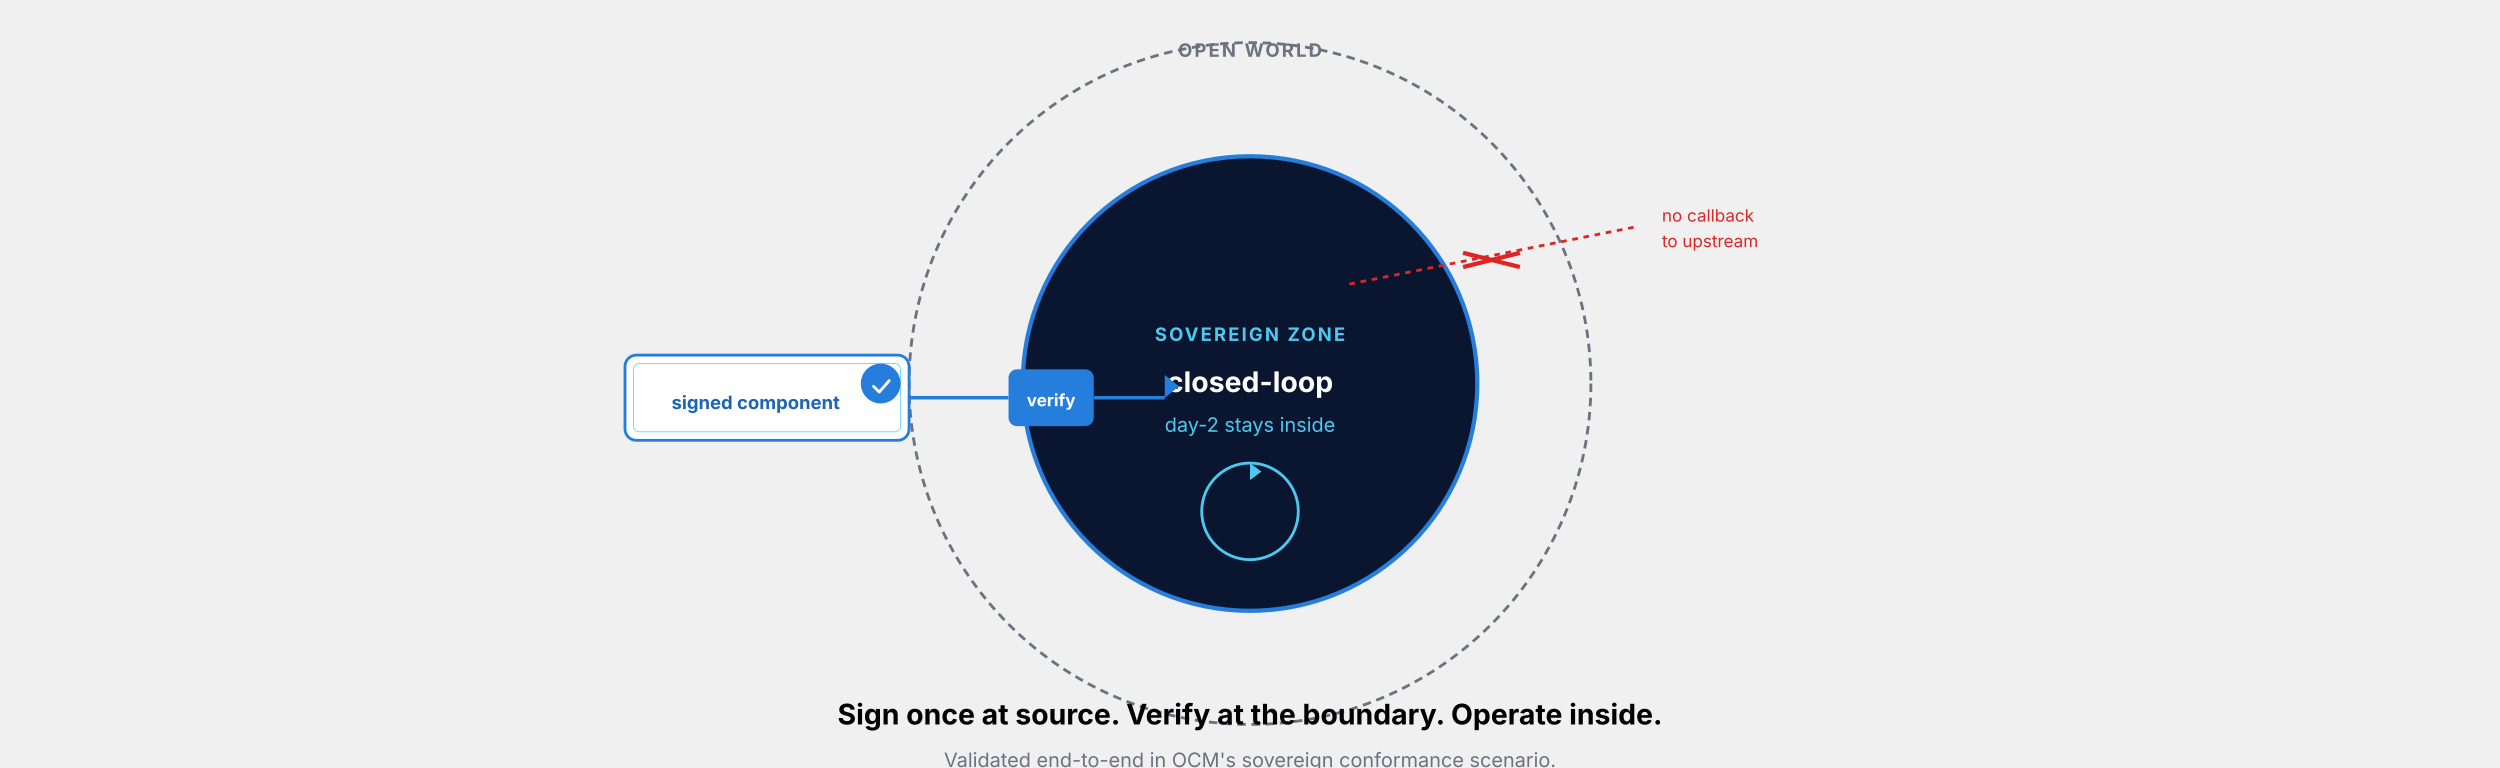
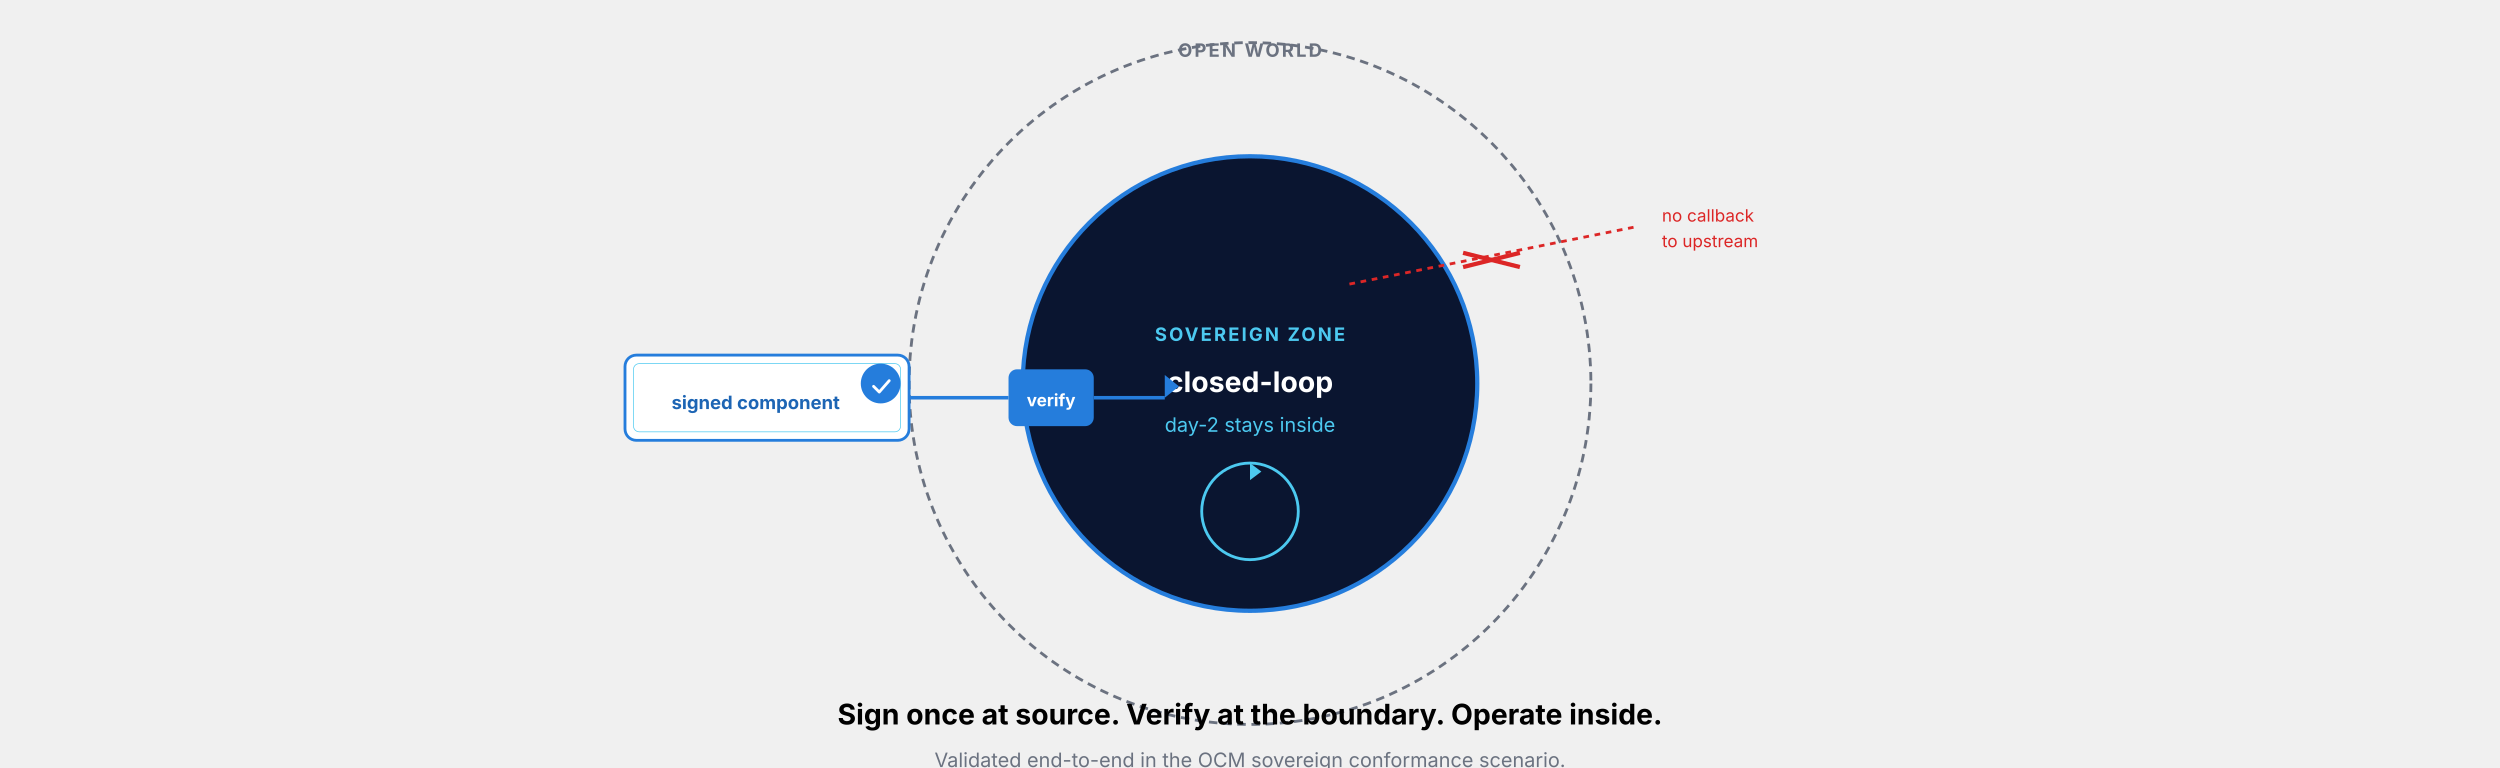
<svg xmlns="http://www.w3.org/2000/svg" viewBox="0 0 1760 540" font-family="Aptos, Inter, sans-serif">
  <circle cx="880" cy="270" r="240" fill="none" stroke="#6B7280" stroke-width="2" stroke-dasharray="6,4" />
  <text x="880" y="40" text-anchor="middle" font-size="13" font-weight="700" letter-spacing="1.5" fill="#6B7280">OPEN WORLD</text>
  <circle cx="880" cy="270" r="160" fill="#0A1530" />
  <circle cx="880" cy="270" r="160" fill="none" stroke="#257DDC" stroke-width="3" />
  <text x="880" y="240" text-anchor="middle" font-size="13" font-weight="700" letter-spacing="1.5" fill="#4CC9F0">SOVEREIGN ZONE</text>
  <text x="880" y="276" text-anchor="middle" font-size="20" font-weight="700" fill="white">closed-loop</text>
  <text x="880" y="304" text-anchor="middle" font-size="14" fill="#4CC9F0">day-2 stays inside</text>
  <g transform="translate(880,360)">
    <circle cx="0" cy="0" r="34" fill="none" stroke="#4CC9F0" stroke-width="2" />
    <path d="M-34,0 L-28,-8 L-22,0 Z" fill="#4CC9F0" transform="rotate(90)" />
  </g>
  <g transform="translate(440,250)">
    <rect width="200" height="60" rx="8" fill="white" stroke="#257DDC" stroke-width="2" />
    <rect x="6" y="6" width="188" height="48" rx="4" fill="none" stroke="#4CC9F0" stroke-width="0.5" />
    <circle cx="180" cy="20" r="14" fill="#257DDC" />
    <path d="M175,22 l4,4 l7,-8" stroke="white" stroke-width="2" fill="none" stroke-linecap="round" stroke-linejoin="round" />
    <text x="92" y="38" text-anchor="middle" font-size="13" font-weight="700" fill="#1D65B4">signed component</text>
  </g>
  <line x1="640" y1="280" x2="710" y2="280" stroke="#257DDC" stroke-width="2.5" />
  <g transform="translate(710,260)">
    <rect width="60" height="40" rx="6" fill="#257DDC" />
    <text x="30" y="26" text-anchor="middle" font-size="12" font-weight="700" fill="white">verify</text>
  </g>
  <line x1="770" y1="280" x2="820" y2="280" stroke="#257DDC" stroke-width="2.5" />
  <g transform="translate(820,272)">
    <path d="M0,8 L10,0 L0,-8 Z" fill="#257DDC" />
  </g>
  <g transform="translate(950,200)">
    <line x1="0" y1="0" x2="200" y2="-40" stroke="#DC2626" stroke-width="2" stroke-dasharray="4,4" />
    <line x1="80" y1="-22" x2="120" y2="-12" stroke="#DC2626" stroke-width="3" />
    <line x1="80" y1="-12" x2="120" y2="-22" stroke="#DC2626" stroke-width="3" />
    <text x="220" y="-44" font-size="12" fill="#DC2626">no callback</text>
    <text x="220" y="-26" font-size="12" fill="#DC2626">to upstream</text>
  </g>
  <text x="880" y="510" text-anchor="middle" font-size="20" font-weight="700" fill="#000">
    Sign once at source. Verify at the boundary. Operate inside.
  </text>
  <text x="880" y="540" text-anchor="middle" font-size="14" fill="#6B7280">
-     Validated end-to-end in OCM's sovereign conformance scenario.
+     Validated end-to-end in the OCM sovereign conformance scenario.
  </text>
</svg>
